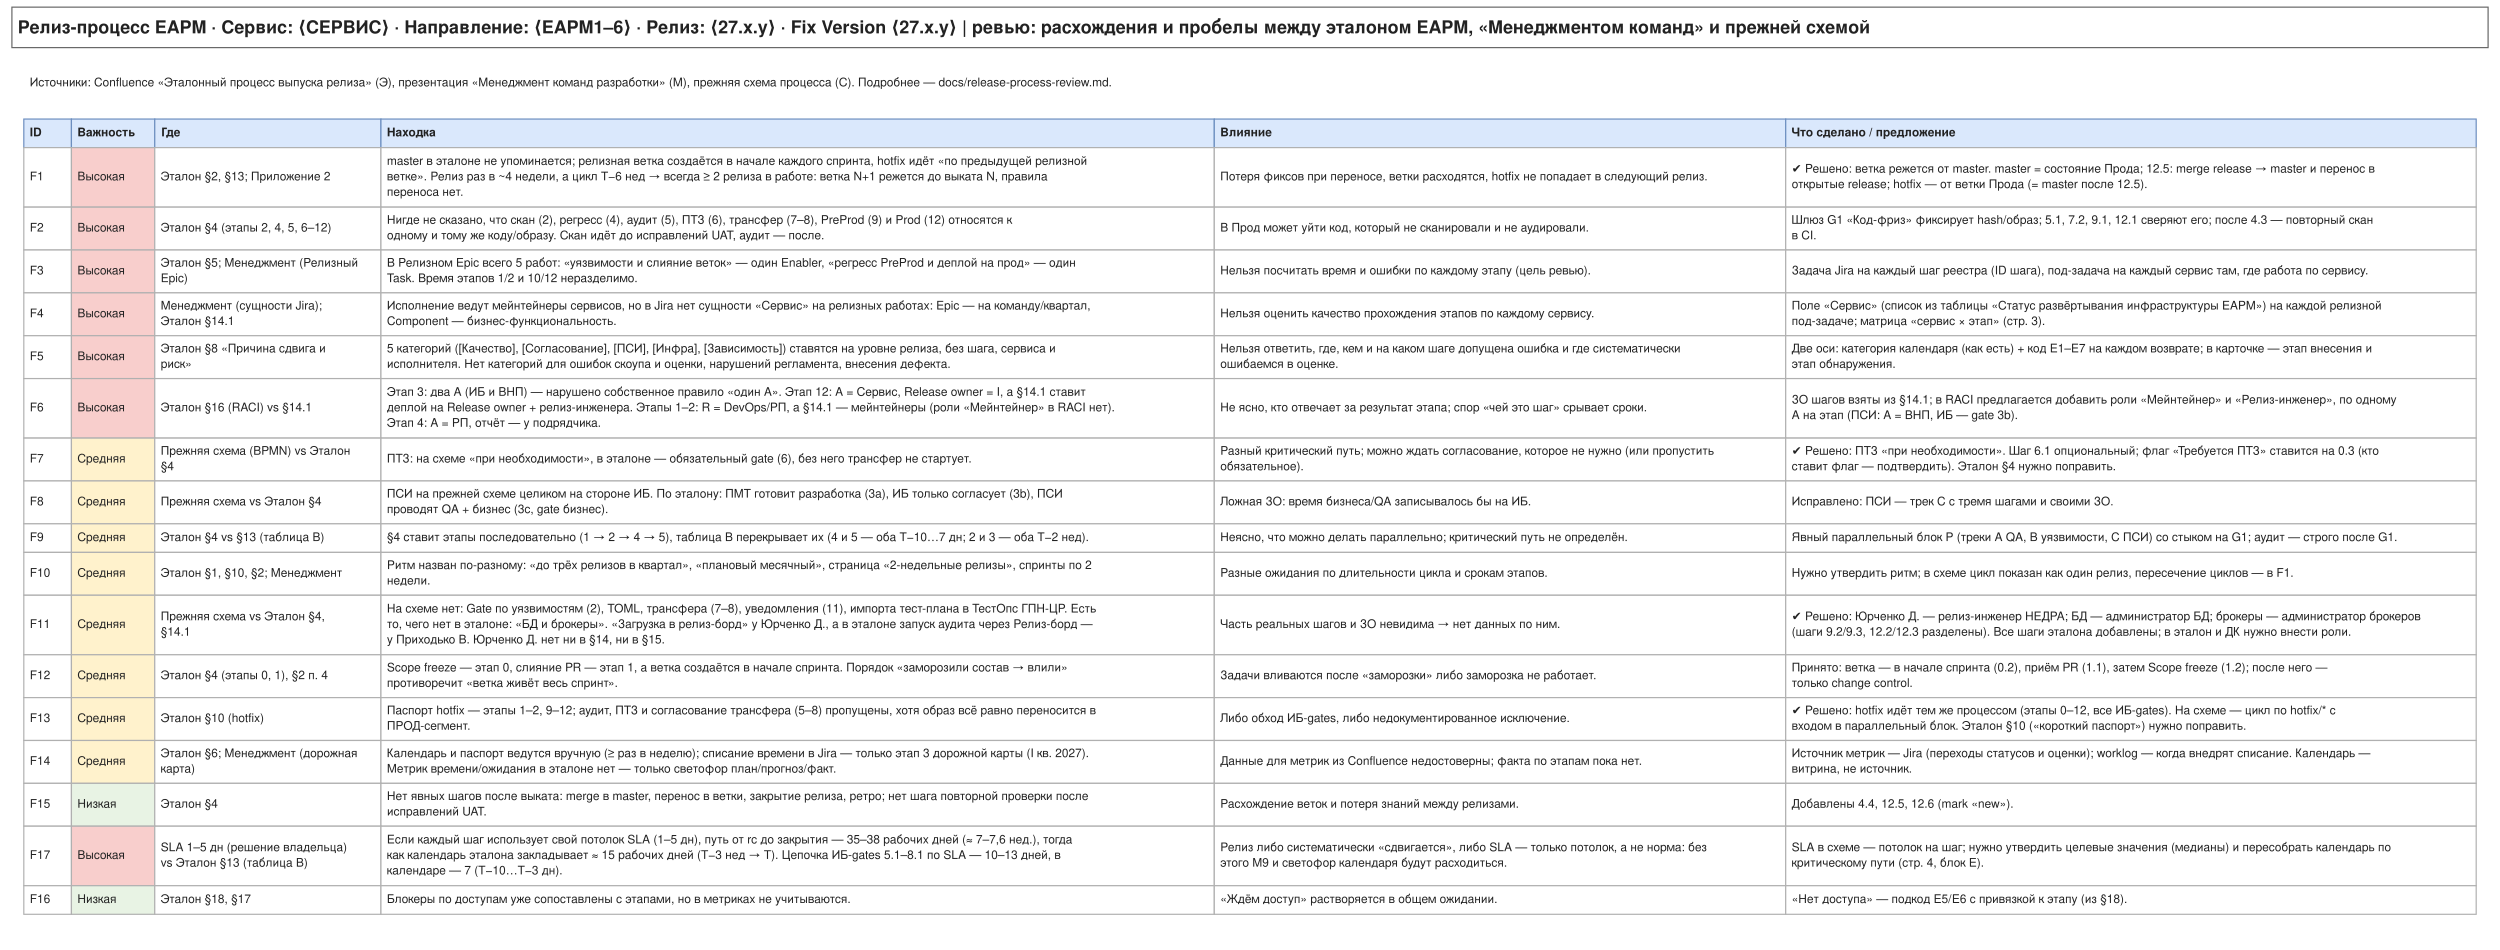
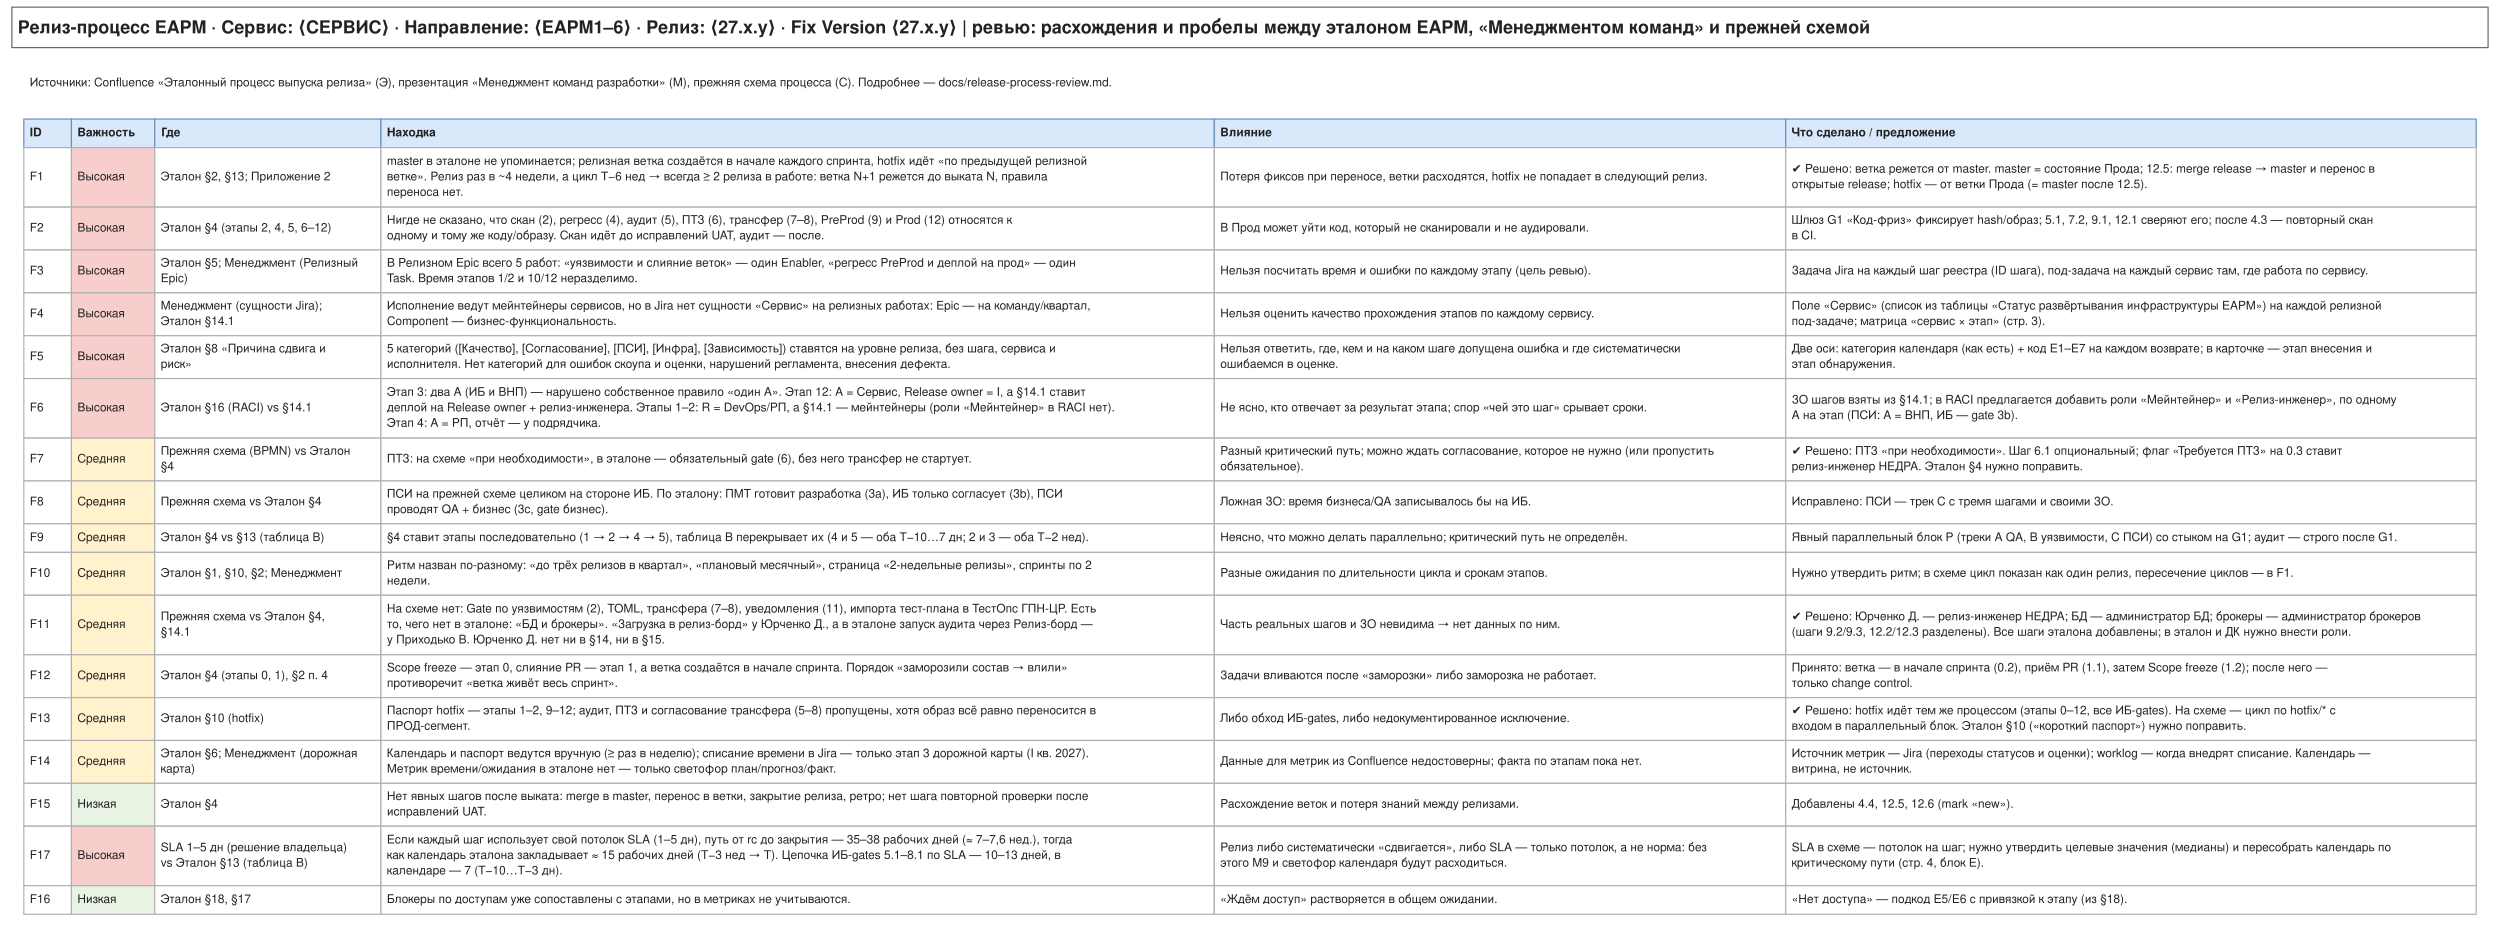
<svg xmlns="http://www.w3.org/2000/svg" width="2100" height="798" viewBox="0 0 2100 798" font-family="Helvetica, Arial, sans-serif">
  <rect width="2100" height="798" fill="#FFFFFF" />
  <defs>
</defs>
  <rect x="10" y="6" width="2080" height="34" fill="#FFFFFF" stroke="#666666" stroke-width="1" />
  <text x="15" y="28" font-size="15" fill="#222222" text-anchor="start" font-weight="bold">Релиз-процесс ЕАРМ · Сервис: ⟨СЕРВИС⟩ · Направление: ⟨ЕАРМ1–6⟩ · Релиз: ⟨27.x.y⟩ · Fix Version ⟨27.x.y⟩   |   ревью: расхождения и пробелы между эталоном ЕАРМ, «Менеджментом команд» и прежней схемой</text>
  <text x="25" y="72.5" font-size="10" fill="#222222" text-anchor="start">Источники: Confluence «Эталонный процесс выпуска релиза» (Э), презентация «Менеджмент команд разработки» (М), прежняя схема процесса (С). Подробнее — docs/release-process-review.md.</text>
  <rect x="20" y="100" width="40" height="24" fill="#DAE8FC" stroke="#6C8EBF" stroke-width="1" />
  <text x="25" y="114.5" font-size="10" fill="#222222" text-anchor="start" font-weight="bold">ID</text>
  <rect x="60" y="100" width="70" height="24" fill="#DAE8FC" stroke="#6C8EBF" stroke-width="1" />
  <text x="65" y="114.5" font-size="10" fill="#222222" text-anchor="start" font-weight="bold">Важность</text>
  <rect x="130" y="100" width="190" height="24" fill="#DAE8FC" stroke="#6C8EBF" stroke-width="1" />
  <text x="135" y="114.5" font-size="10" fill="#222222" text-anchor="start" font-weight="bold">Где</text>
  <rect x="320" y="100" width="700" height="24" fill="#DAE8FC" stroke="#6C8EBF" stroke-width="1" />
  <text x="325" y="114.5" font-size="10" fill="#222222" text-anchor="start" font-weight="bold">Находка</text>
  <rect x="1020" y="100" width="480" height="24" fill="#DAE8FC" stroke="#6C8EBF" stroke-width="1" />
  <text x="1025" y="114.5" font-size="10" fill="#222222" text-anchor="start" font-weight="bold">Влияние</text>
  <rect x="1500" y="100" width="580" height="24" fill="#DAE8FC" stroke="#6C8EBF" stroke-width="1" />
  <text x="1505" y="114.5" font-size="10" fill="#222222" text-anchor="start" font-weight="bold">Что сделано / предложение</text>
  <rect x="20" y="124" width="40" height="50" fill="#FFFFFF" stroke="#B0B0B0" stroke-width="1" />
  <text x="25" y="151.5" font-size="10" fill="#222222" text-anchor="start">F1</text>
  <rect x="60" y="124" width="70" height="50" fill="#F8CECC" stroke="#B0B0B0" stroke-width="1" />
  <text x="65" y="151.5" font-size="10" fill="#222222" text-anchor="start">Высокая</text>
  <rect x="130" y="124" width="190" height="50" fill="#FFFFFF" stroke="#B0B0B0" stroke-width="1" />
  <text x="135" y="151.5" font-size="10" fill="#222222" text-anchor="start">Эталон §2, §13; Приложение 2</text>
  <rect x="320" y="124" width="700" height="50" fill="#FFFFFF" stroke="#B0B0B0" stroke-width="1" />
  <text x="325" y="138.5" font-size="10" fill="#222222" text-anchor="start">master в эталоне не упоминается; релизная ветка создаётся в начале каждого спринта, hotfix идёт «по предыдущей релизной</text>
  <text x="325" y="151.5" font-size="10" fill="#222222" text-anchor="start">ветке». Релиз раз в ~4 недели, а цикл T−6 нед → всегда ≥ 2 релиза в работе: ветка N+1 режется до выката N, правила</text>
  <text x="325" y="164.5" font-size="10" fill="#222222" text-anchor="start">переноса нет.</text>
  <rect x="1020" y="124" width="480" height="50" fill="#FFFFFF" stroke="#B0B0B0" stroke-width="1" />
  <text x="1025" y="151.5" font-size="10" fill="#222222" text-anchor="start">Потеря фиксов при переносе, ветки расходятся, hotfix не попадает в следующий релиз.</text>
  <rect x="1500" y="124" width="580" height="50" fill="#FFFFFF" stroke="#B0B0B0" stroke-width="1" />
  <text x="1505" y="145" font-size="10" fill="#222222" text-anchor="start">✔ Решено: ветка режется от master. master = состояние Прода; 12.5: merge release → master и перенос в</text>
  <text x="1505" y="158" font-size="10" fill="#222222" text-anchor="start">открытые release; hotfix — от ветки Прода (= master после 12.5).</text>
  <rect x="20" y="174" width="40" height="36" fill="#FFFFFF" stroke="#B0B0B0" stroke-width="1" />
  <text x="25" y="194.5" font-size="10" fill="#222222" text-anchor="start">F2</text>
  <rect x="60" y="174" width="70" height="36" fill="#F8CECC" stroke="#B0B0B0" stroke-width="1" />
  <text x="65" y="194.5" font-size="10" fill="#222222" text-anchor="start">Высокая</text>
  <rect x="130" y="174" width="190" height="36" fill="#FFFFFF" stroke="#B0B0B0" stroke-width="1" />
  <text x="135" y="194.5" font-size="10" fill="#222222" text-anchor="start">Эталон §4 (этапы 2, 4, 5, 6–12)</text>
  <rect x="320" y="174" width="700" height="36" fill="#FFFFFF" stroke="#B0B0B0" stroke-width="1" />
  <text x="325" y="188" font-size="10" fill="#222222" text-anchor="start">Нигде не сказано, что скан (2), регресс (4), аудит (5), ПТЗ (6), трансфер (7–8), PreProd (9) и Prod (12) относятся к</text>
  <text x="325" y="201" font-size="10" fill="#222222" text-anchor="start">одному и тому же коду/образу. Скан идёт до исправлений UAT, аудит — после.</text>
  <rect x="1020" y="174" width="480" height="36" fill="#FFFFFF" stroke="#B0B0B0" stroke-width="1" />
  <text x="1025" y="194.5" font-size="10" fill="#222222" text-anchor="start">В Прод может уйти код, который не сканировали и не аудировали.</text>
  <rect x="1500" y="174" width="580" height="36" fill="#FFFFFF" stroke="#B0B0B0" stroke-width="1" />
  <text x="1505" y="188" font-size="10" fill="#222222" text-anchor="start">Шлюз G1 «Код-фриз» фиксирует hash/образ; 5.1, 7.2, 9.1, 12.1 сверяют его; после 4.3 — повторный скан</text>
  <text x="1505" y="201" font-size="10" fill="#222222" text-anchor="start">в CI.</text>
  <rect x="20" y="210" width="40" height="36" fill="#FFFFFF" stroke="#B0B0B0" stroke-width="1" />
  <text x="25" y="230.5" font-size="10" fill="#222222" text-anchor="start">F3</text>
  <rect x="60" y="210" width="70" height="36" fill="#F8CECC" stroke="#B0B0B0" stroke-width="1" />
  <text x="65" y="230.5" font-size="10" fill="#222222" text-anchor="start">Высокая</text>
  <rect x="130" y="210" width="190" height="36" fill="#FFFFFF" stroke="#B0B0B0" stroke-width="1" />
  <text x="135" y="224" font-size="10" fill="#222222" text-anchor="start">Эталон §5; Менеджмент (Релизный</text>
  <text x="135" y="237" font-size="10" fill="#222222" text-anchor="start">Epic)</text>
  <rect x="320" y="210" width="700" height="36" fill="#FFFFFF" stroke="#B0B0B0" stroke-width="1" />
  <text x="325" y="224" font-size="10" fill="#222222" text-anchor="start">В Релизном Epic всего 5 работ: «уязвимости и слияние веток» — один Enabler, «регресс PreProd и деплой на прод» — один</text>
  <text x="325" y="237" font-size="10" fill="#222222" text-anchor="start">Task. Время этапов 1/2 и 10/12 неразделимо.</text>
  <rect x="1020" y="210" width="480" height="36" fill="#FFFFFF" stroke="#B0B0B0" stroke-width="1" />
  <text x="1025" y="230.5" font-size="10" fill="#222222" text-anchor="start">Нельзя посчитать время и ошибки по каждому этапу (цель ревью).</text>
  <rect x="1500" y="210" width="580" height="36" fill="#FFFFFF" stroke="#B0B0B0" stroke-width="1" />
  <text x="1505" y="230.5" font-size="10" fill="#222222" text-anchor="start">Задача Jira на каждый шаг реестра (ID шага), под-задача на каждый сервис там, где работа по сервису.</text>
  <rect x="20" y="246" width="40" height="36" fill="#FFFFFF" stroke="#B0B0B0" stroke-width="1" />
  <text x="25" y="266.5" font-size="10" fill="#222222" text-anchor="start">F4</text>
  <rect x="60" y="246" width="70" height="36" fill="#F8CECC" stroke="#B0B0B0" stroke-width="1" />
  <text x="65" y="266.5" font-size="10" fill="#222222" text-anchor="start">Высокая</text>
  <rect x="130" y="246" width="190" height="36" fill="#FFFFFF" stroke="#B0B0B0" stroke-width="1" />
  <text x="135" y="260" font-size="10" fill="#222222" text-anchor="start">Менеджмент (сущности Jira);</text>
  <text x="135" y="273" font-size="10" fill="#222222" text-anchor="start">Эталон §14.1</text>
  <rect x="320" y="246" width="700" height="36" fill="#FFFFFF" stroke="#B0B0B0" stroke-width="1" />
  <text x="325" y="260" font-size="10" fill="#222222" text-anchor="start">Исполнение ведут мейнтейнеры сервисов, но в Jira нет сущности «Сервис» на релизных работах: Epic — на команду/квартал,</text>
  <text x="325" y="273" font-size="10" fill="#222222" text-anchor="start">Component — бизнес-функциональность.</text>
  <rect x="1020" y="246" width="480" height="36" fill="#FFFFFF" stroke="#B0B0B0" stroke-width="1" />
  <text x="1025" y="266.5" font-size="10" fill="#222222" text-anchor="start">Нельзя оценить качество прохождения этапов по каждому сервису.</text>
  <rect x="1500" y="246" width="580" height="36" fill="#FFFFFF" stroke="#B0B0B0" stroke-width="1" />
  <text x="1505" y="260" font-size="10" fill="#222222" text-anchor="start">Поле «Сервис» (список из таблицы «Статус развёртывания инфраструктуры ЕАРМ») на каждой релизной</text>
  <text x="1505" y="273" font-size="10" fill="#222222" text-anchor="start">под-задаче; матрица «сервис × этап» (стр. 3).</text>
  <rect x="20" y="282" width="40" height="36" fill="#FFFFFF" stroke="#B0B0B0" stroke-width="1" />
  <text x="25" y="302.5" font-size="10" fill="#222222" text-anchor="start">F5</text>
  <rect x="60" y="282" width="70" height="36" fill="#F8CECC" stroke="#B0B0B0" stroke-width="1" />
  <text x="65" y="302.5" font-size="10" fill="#222222" text-anchor="start">Высокая</text>
  <rect x="130" y="282" width="190" height="36" fill="#FFFFFF" stroke="#B0B0B0" stroke-width="1" />
  <text x="135" y="296" font-size="10" fill="#222222" text-anchor="start">Эталон §8 «Причина сдвига и</text>
  <text x="135" y="309" font-size="10" fill="#222222" text-anchor="start">риск»</text>
  <rect x="320" y="282" width="700" height="36" fill="#FFFFFF" stroke="#B0B0B0" stroke-width="1" />
  <text x="325" y="296" font-size="10" fill="#222222" text-anchor="start">5 категорий ([Качество], [Согласование], [ПСИ], [Инфра], [Зависимость]) ставятся на уровне релиза, без шага, сервиса и</text>
  <text x="325" y="309" font-size="10" fill="#222222" text-anchor="start">исполнителя. Нет категорий для ошибок скоупа и оценки, нарушений регламента, внесения дефекта.</text>
  <rect x="1020" y="282" width="480" height="36" fill="#FFFFFF" stroke="#B0B0B0" stroke-width="1" />
  <text x="1025" y="296" font-size="10" fill="#222222" text-anchor="start">Нельзя ответить, где, кем и на каком шаге допущена ошибка и где систематически</text>
  <text x="1025" y="309" font-size="10" fill="#222222" text-anchor="start">ошибаемся в оценке.</text>
  <rect x="1500" y="282" width="580" height="36" fill="#FFFFFF" stroke="#B0B0B0" stroke-width="1" />
  <text x="1505" y="296" font-size="10" fill="#222222" text-anchor="start">Две оси: категория календаря (как есть) + код E1–E7 на каждом возврате; в карточке — этап внесения и</text>
  <text x="1505" y="309" font-size="10" fill="#222222" text-anchor="start">этап обнаружения.</text>
  <rect x="20" y="318" width="40" height="50" fill="#FFFFFF" stroke="#B0B0B0" stroke-width="1" />
  <text x="25" y="345.5" font-size="10" fill="#222222" text-anchor="start">F6</text>
  <rect x="60" y="318" width="70" height="50" fill="#F8CECC" stroke="#B0B0B0" stroke-width="1" />
  <text x="65" y="345.5" font-size="10" fill="#222222" text-anchor="start">Высокая</text>
  <rect x="130" y="318" width="190" height="50" fill="#FFFFFF" stroke="#B0B0B0" stroke-width="1" />
  <text x="135" y="345.5" font-size="10" fill="#222222" text-anchor="start">Эталон §16 (RACI) vs §14.1</text>
  <rect x="320" y="318" width="700" height="50" fill="#FFFFFF" stroke="#B0B0B0" stroke-width="1" />
  <text x="325" y="332.5" font-size="10" fill="#222222" text-anchor="start">Этап 3: два A (ИБ и ВНП) — нарушено собственное правило «один A». Этап 12: A = Сервис, Release owner = I, а §14.1 ставит</text>
  <text x="325" y="345.5" font-size="10" fill="#222222" text-anchor="start">деплой на Release owner + релиз-инженера. Этапы 1–2: R = DevOps/РП, а §14.1 — мейнтейнеры (роли «Мейнтейнер» в RACI нет).</text>
  <text x="325" y="358.5" font-size="10" fill="#222222" text-anchor="start">Этап 4: A = РП, отчёт — у подрядчика.</text>
  <rect x="1020" y="318" width="480" height="50" fill="#FFFFFF" stroke="#B0B0B0" stroke-width="1" />
  <text x="1025" y="345.5" font-size="10" fill="#222222" text-anchor="start">Не ясно, кто отвечает за результат этапа; спор «чей это шаг» срывает сроки.</text>
  <rect x="1500" y="318" width="580" height="50" fill="#FFFFFF" stroke="#B0B0B0" stroke-width="1" />
  <text x="1505" y="339" font-size="10" fill="#222222" text-anchor="start">ЗО шагов взяты из §14.1; в RACI предлагается добавить роли «Мейнтейнер» и «Релиз-инженер», по одному</text>
  <text x="1505" y="352" font-size="10" fill="#222222" text-anchor="start">A на этап (ПСИ: A = ВНП, ИБ — gate 3b).</text>
  <rect x="20" y="368" width="40" height="36" fill="#FFFFFF" stroke="#B0B0B0" stroke-width="1" />
  <text x="25" y="388.5" font-size="10" fill="#222222" text-anchor="start">F7</text>
  <rect x="60" y="368" width="70" height="36" fill="#FFF2CC" stroke="#B0B0B0" stroke-width="1" />
  <text x="65" y="388.5" font-size="10" fill="#222222" text-anchor="start">Средняя</text>
  <rect x="130" y="368" width="190" height="36" fill="#FFFFFF" stroke="#B0B0B0" stroke-width="1" />
  <text x="135" y="382" font-size="10" fill="#222222" text-anchor="start">Прежняя схема (BPMN) vs Эталон</text>
  <text x="135" y="395" font-size="10" fill="#222222" text-anchor="start">§4</text>
  <rect x="320" y="368" width="700" height="36" fill="#FFFFFF" stroke="#B0B0B0" stroke-width="1" />
  <text x="325" y="388.5" font-size="10" fill="#222222" text-anchor="start">ПТЗ: на схеме «при необходимости», в эталоне — обязательный gate (6), без него трансфер не стартует.</text>
  <rect x="1020" y="368" width="480" height="36" fill="#FFFFFF" stroke="#B0B0B0" stroke-width="1" />
  <text x="1025" y="382" font-size="10" fill="#222222" text-anchor="start">Разный критический путь; можно ждать согласование, которое не нужно (или пропустить</text>
  <text x="1025" y="395" font-size="10" fill="#222222" text-anchor="start">обязательное).</text>
  <rect x="1500" y="368" width="580" height="36" fill="#FFFFFF" stroke="#B0B0B0" stroke-width="1" />
-   <text x="1505" y="382" font-size="10" fill="#222222" text-anchor="start">✔ Решено: ПТЗ «при необходимости». Шаг 6.1 опциональный; флаг «Требуется ПТЗ» ставится на 0.3 (кто</text>
-   <text x="1505" y="395" font-size="10" fill="#222222" text-anchor="start">ставит флаг — подтвердить). Эталон §4 нужно поправить.</text>
+   <text x="1505" y="382" font-size="10" fill="#222222" text-anchor="start">✔ Решено: ПТЗ «при необходимости». Шаг 6.1 опциональный; флаг «Требуется ПТЗ» на 0.3 ставит</text>
+   <text x="1505" y="395" font-size="10" fill="#222222" text-anchor="start">релиз-инженер НЕДРА. Эталон §4 нужно поправить.</text>
  <rect x="20" y="404" width="40" height="36" fill="#FFFFFF" stroke="#B0B0B0" stroke-width="1" />
  <text x="25" y="424.5" font-size="10" fill="#222222" text-anchor="start">F8</text>
  <rect x="60" y="404" width="70" height="36" fill="#FFF2CC" stroke="#B0B0B0" stroke-width="1" />
  <text x="65" y="424.5" font-size="10" fill="#222222" text-anchor="start">Средняя</text>
  <rect x="130" y="404" width="190" height="36" fill="#FFFFFF" stroke="#B0B0B0" stroke-width="1" />
  <text x="135" y="424.5" font-size="10" fill="#222222" text-anchor="start">Прежняя схема vs Эталон §4</text>
  <rect x="320" y="404" width="700" height="36" fill="#FFFFFF" stroke="#B0B0B0" stroke-width="1" />
  <text x="325" y="418" font-size="10" fill="#222222" text-anchor="start">ПСИ на прежней схеме целиком на стороне ИБ. По эталону: ПМТ готовит разработка (3a), ИБ только согласует (3b), ПСИ</text>
  <text x="325" y="431" font-size="10" fill="#222222" text-anchor="start">проводят QA + бизнес (3c, gate бизнес).</text>
  <rect x="1020" y="404" width="480" height="36" fill="#FFFFFF" stroke="#B0B0B0" stroke-width="1" />
  <text x="1025" y="424.5" font-size="10" fill="#222222" text-anchor="start">Ложная ЗО: время бизнеса/QA записывалось бы на ИБ.</text>
  <rect x="1500" y="404" width="580" height="36" fill="#FFFFFF" stroke="#B0B0B0" stroke-width="1" />
  <text x="1505" y="424.5" font-size="10" fill="#222222" text-anchor="start">Исправлено: ПСИ — трек C с тремя шагами и своими ЗО.</text>
  <rect x="20" y="440" width="40" height="24" fill="#FFFFFF" stroke="#B0B0B0" stroke-width="1" />
  <text x="25" y="454.5" font-size="10" fill="#222222" text-anchor="start">F9</text>
  <rect x="60" y="440" width="70" height="24" fill="#FFF2CC" stroke="#B0B0B0" stroke-width="1" />
  <text x="65" y="454.5" font-size="10" fill="#222222" text-anchor="start">Средняя</text>
  <rect x="130" y="440" width="190" height="24" fill="#FFFFFF" stroke="#B0B0B0" stroke-width="1" />
  <text x="135" y="454.5" font-size="10" fill="#222222" text-anchor="start">Эталон §4 vs §13 (таблица B)</text>
  <rect x="320" y="440" width="700" height="24" fill="#FFFFFF" stroke="#B0B0B0" stroke-width="1" />
  <text x="325" y="454.5" font-size="10" fill="#222222" text-anchor="start">§4 ставит этапы последовательно (1 → 2 → 4 → 5), таблица B перекрывает их (4 и 5 — оба T−10…7 дн; 2 и 3 — оба T−2 нед).</text>
  <rect x="1020" y="440" width="480" height="24" fill="#FFFFFF" stroke="#B0B0B0" stroke-width="1" />
  <text x="1025" y="454.5" font-size="10" fill="#222222" text-anchor="start">Неясно, что можно делать параллельно; критический путь не определён.</text>
  <rect x="1500" y="440" width="580" height="24" fill="#FFFFFF" stroke="#B0B0B0" stroke-width="1" />
  <text x="1505" y="454.5" font-size="10" fill="#222222" text-anchor="start">Явный параллельный блок P (треки A QA, B уязвимости, C ПСИ) со стыком на G1; аудит — строго после G1.</text>
  <rect x="20" y="464" width="40" height="36" fill="#FFFFFF" stroke="#B0B0B0" stroke-width="1" />
  <text x="25" y="484.5" font-size="10" fill="#222222" text-anchor="start">F10</text>
  <rect x="60" y="464" width="70" height="36" fill="#FFF2CC" stroke="#B0B0B0" stroke-width="1" />
  <text x="65" y="484.5" font-size="10" fill="#222222" text-anchor="start">Средняя</text>
  <rect x="130" y="464" width="190" height="36" fill="#FFFFFF" stroke="#B0B0B0" stroke-width="1" />
  <text x="135" y="484.5" font-size="10" fill="#222222" text-anchor="start">Эталон §1, §10, §2; Менеджмент</text>
  <rect x="320" y="464" width="700" height="36" fill="#FFFFFF" stroke="#B0B0B0" stroke-width="1" />
  <text x="325" y="478" font-size="10" fill="#222222" text-anchor="start">Ритм назван по-разному: «до трёх релизов в квартал», «плановый месячный», страница «2-недельные релизы», спринты по 2</text>
  <text x="325" y="491" font-size="10" fill="#222222" text-anchor="start">недели.</text>
  <rect x="1020" y="464" width="480" height="36" fill="#FFFFFF" stroke="#B0B0B0" stroke-width="1" />
  <text x="1025" y="484.5" font-size="10" fill="#222222" text-anchor="start">Разные ожидания по длительности цикла и срокам этапов.</text>
  <rect x="1500" y="464" width="580" height="36" fill="#FFFFFF" stroke="#B0B0B0" stroke-width="1" />
  <text x="1505" y="484.5" font-size="10" fill="#222222" text-anchor="start">Нужно утвердить ритм; в схеме цикл показан как один релиз, пересечение циклов — в F1.</text>
  <rect x="20" y="500" width="40" height="50" fill="#FFFFFF" stroke="#B0B0B0" stroke-width="1" />
  <text x="25" y="527.5" font-size="10" fill="#222222" text-anchor="start">F11</text>
  <rect x="60" y="500" width="70" height="50" fill="#FFF2CC" stroke="#B0B0B0" stroke-width="1" />
  <text x="65" y="527.5" font-size="10" fill="#222222" text-anchor="start">Средняя</text>
  <rect x="130" y="500" width="190" height="50" fill="#FFFFFF" stroke="#B0B0B0" stroke-width="1" />
  <text x="135" y="521" font-size="10" fill="#222222" text-anchor="start">Прежняя схема vs Эталон §4,</text>
  <text x="135" y="534" font-size="10" fill="#222222" text-anchor="start">§14.1</text>
  <rect x="320" y="500" width="700" height="50" fill="#FFFFFF" stroke="#B0B0B0" stroke-width="1" />
  <text x="325" y="514.5" font-size="10" fill="#222222" text-anchor="start">На схеме нет: Gate по уязвимостям (2), TOML, трансфера (7–8), уведомления (11), импорта тест-плана в ТестОпс ГПН-ЦР. Есть</text>
  <text x="325" y="527.5" font-size="10" fill="#222222" text-anchor="start">то, чего нет в эталоне: «БД и брокеры». «Загрузка в релиз-борд» у Юрченко Д., а в эталоне запуск аудита через Релиз-борд —</text>
  <text x="325" y="540.5" font-size="10" fill="#222222" text-anchor="start">у Приходько В. Юрченко Д. нет ни в §14, ни в §15.</text>
  <rect x="1020" y="500" width="480" height="50" fill="#FFFFFF" stroke="#B0B0B0" stroke-width="1" />
  <text x="1025" y="527.5" font-size="10" fill="#222222" text-anchor="start">Часть реальных шагов и ЗО невидима → нет данных по ним.</text>
  <rect x="1500" y="500" width="580" height="50" fill="#FFFFFF" stroke="#B0B0B0" stroke-width="1" />
  <text x="1505" y="521" font-size="10" fill="#222222" text-anchor="start">✔ Решено: Юрченко Д. — релиз-инженер НЕДРА; БД — администратор БД; брокеры — администратор брокеров</text>
  <text x="1505" y="534" font-size="10" fill="#222222" text-anchor="start">(шаги 9.2/9.3, 12.2/12.3 разделены). Все шаги эталона добавлены; в эталон и ДК нужно внести роли.</text>
  <rect x="20" y="550" width="40" height="36" fill="#FFFFFF" stroke="#B0B0B0" stroke-width="1" />
  <text x="25" y="570.5" font-size="10" fill="#222222" text-anchor="start">F12</text>
  <rect x="60" y="550" width="70" height="36" fill="#FFF2CC" stroke="#B0B0B0" stroke-width="1" />
  <text x="65" y="570.5" font-size="10" fill="#222222" text-anchor="start">Средняя</text>
  <rect x="130" y="550" width="190" height="36" fill="#FFFFFF" stroke="#B0B0B0" stroke-width="1" />
  <text x="135" y="570.5" font-size="10" fill="#222222" text-anchor="start">Эталон §4 (этапы 0, 1), §2 п. 4</text>
  <rect x="320" y="550" width="700" height="36" fill="#FFFFFF" stroke="#B0B0B0" stroke-width="1" />
  <text x="325" y="564" font-size="10" fill="#222222" text-anchor="start">Scope freeze — этап 0, слияние PR — этап 1, а ветка создаётся в начале спринта. Порядок «заморозили состав → влили»</text>
  <text x="325" y="577" font-size="10" fill="#222222" text-anchor="start">противоречит «ветка живёт весь спринт».</text>
  <rect x="1020" y="550" width="480" height="36" fill="#FFFFFF" stroke="#B0B0B0" stroke-width="1" />
  <text x="1025" y="570.5" font-size="10" fill="#222222" text-anchor="start">Задачи вливаются после «заморозки» либо заморозка не работает.</text>
  <rect x="1500" y="550" width="580" height="36" fill="#FFFFFF" stroke="#B0B0B0" stroke-width="1" />
  <text x="1505" y="564" font-size="10" fill="#222222" text-anchor="start">Принято: ветка — в начале спринта (0.2), приём PR (1.1), затем Scope freeze (1.2); после него —</text>
  <text x="1505" y="577" font-size="10" fill="#222222" text-anchor="start">только change control.</text>
  <rect x="20" y="586" width="40" height="36" fill="#FFFFFF" stroke="#B0B0B0" stroke-width="1" />
  <text x="25" y="606.5" font-size="10" fill="#222222" text-anchor="start">F13</text>
  <rect x="60" y="586" width="70" height="36" fill="#FFF2CC" stroke="#B0B0B0" stroke-width="1" />
  <text x="65" y="606.5" font-size="10" fill="#222222" text-anchor="start">Средняя</text>
  <rect x="130" y="586" width="190" height="36" fill="#FFFFFF" stroke="#B0B0B0" stroke-width="1" />
  <text x="135" y="606.5" font-size="10" fill="#222222" text-anchor="start">Эталон §10 (hotfix)</text>
  <rect x="320" y="586" width="700" height="36" fill="#FFFFFF" stroke="#B0B0B0" stroke-width="1" />
  <text x="325" y="600" font-size="10" fill="#222222" text-anchor="start">Паспорт hotfix — этапы 1–2, 9–12; аудит, ПТЗ и согласование трансфера (5–8) пропущены, хотя образ всё равно переносится в</text>
  <text x="325" y="613" font-size="10" fill="#222222" text-anchor="start">ПРОД-сегмент.</text>
  <rect x="1020" y="586" width="480" height="36" fill="#FFFFFF" stroke="#B0B0B0" stroke-width="1" />
  <text x="1025" y="606.5" font-size="10" fill="#222222" text-anchor="start">Либо обход ИБ-gates, либо недокументированное исключение.</text>
  <rect x="1500" y="586" width="580" height="36" fill="#FFFFFF" stroke="#B0B0B0" stroke-width="1" />
  <text x="1505" y="600" font-size="10" fill="#222222" text-anchor="start">✔ Решено: hotfix идёт тем же процессом (этапы 0–12, все ИБ-gates). На схеме — цикл по hotfix/* с</text>
  <text x="1505" y="613" font-size="10" fill="#222222" text-anchor="start">входом в параллельный блок. Эталон §10 («короткий паспорт») нужно поправить.</text>
  <rect x="20" y="622" width="40" height="36" fill="#FFFFFF" stroke="#B0B0B0" stroke-width="1" />
  <text x="25" y="642.5" font-size="10" fill="#222222" text-anchor="start">F14</text>
  <rect x="60" y="622" width="70" height="36" fill="#FFF2CC" stroke="#B0B0B0" stroke-width="1" />
  <text x="65" y="642.5" font-size="10" fill="#222222" text-anchor="start">Средняя</text>
  <rect x="130" y="622" width="190" height="36" fill="#FFFFFF" stroke="#B0B0B0" stroke-width="1" />
  <text x="135" y="636" font-size="10" fill="#222222" text-anchor="start">Эталон §6; Менеджмент (дорожная</text>
  <text x="135" y="649" font-size="10" fill="#222222" text-anchor="start">карта)</text>
  <rect x="320" y="622" width="700" height="36" fill="#FFFFFF" stroke="#B0B0B0" stroke-width="1" />
  <text x="325" y="636" font-size="10" fill="#222222" text-anchor="start">Календарь и паспорт ведутся вручную (≥ раз в неделю); списание времени в Jira — только этап 3 дорожной карты (I кв. 2027).</text>
  <text x="325" y="649" font-size="10" fill="#222222" text-anchor="start">Метрик времени/ожидания в эталоне нет — только светофор план/прогноз/факт.</text>
  <rect x="1020" y="622" width="480" height="36" fill="#FFFFFF" stroke="#B0B0B0" stroke-width="1" />
  <text x="1025" y="642.5" font-size="10" fill="#222222" text-anchor="start">Данные для метрик из Confluence недостоверны; факта по этапам пока нет.</text>
  <rect x="1500" y="622" width="580" height="36" fill="#FFFFFF" stroke="#B0B0B0" stroke-width="1" />
  <text x="1505" y="636" font-size="10" fill="#222222" text-anchor="start">Источник метрик — Jira (переходы статусов и оценки); worklog — когда внедрят списание. Календарь —</text>
  <text x="1505" y="649" font-size="10" fill="#222222" text-anchor="start">витрина, не источник.</text>
  <rect x="20" y="658" width="40" height="36" fill="#FFFFFF" stroke="#B0B0B0" stroke-width="1" />
  <text x="25" y="678.5" font-size="10" fill="#222222" text-anchor="start">F15</text>
  <rect x="60" y="658" width="70" height="36" fill="#E8F3E4" stroke="#B0B0B0" stroke-width="1" />
  <text x="65" y="678.5" font-size="10" fill="#222222" text-anchor="start">Низкая</text>
  <rect x="130" y="658" width="190" height="36" fill="#FFFFFF" stroke="#B0B0B0" stroke-width="1" />
  <text x="135" y="678.5" font-size="10" fill="#222222" text-anchor="start">Эталон §4</text>
  <rect x="320" y="658" width="700" height="36" fill="#FFFFFF" stroke="#B0B0B0" stroke-width="1" />
  <text x="325" y="672" font-size="10" fill="#222222" text-anchor="start">Нет явных шагов после выката: merge в master, перенос в ветки, закрытие релиза, ретро; нет шага повторной проверки после</text>
  <text x="325" y="685" font-size="10" fill="#222222" text-anchor="start">исправлений UAT.</text>
  <rect x="1020" y="658" width="480" height="36" fill="#FFFFFF" stroke="#B0B0B0" stroke-width="1" />
  <text x="1025" y="678.5" font-size="10" fill="#222222" text-anchor="start">Расхождение веток и потеря знаний между релизами.</text>
  <rect x="1500" y="658" width="580" height="36" fill="#FFFFFF" stroke="#B0B0B0" stroke-width="1" />
  <text x="1505" y="678.5" font-size="10" fill="#222222" text-anchor="start">Добавлены 4.4, 12.5, 12.6 (mark «new»).</text>
  <rect x="20" y="694" width="40" height="50" fill="#FFFFFF" stroke="#B0B0B0" stroke-width="1" />
  <text x="25" y="721.5" font-size="10" fill="#222222" text-anchor="start">F17</text>
  <rect x="60" y="694" width="70" height="50" fill="#F8CECC" stroke="#B0B0B0" stroke-width="1" />
  <text x="65" y="721.5" font-size="10" fill="#222222" text-anchor="start">Высокая</text>
  <rect x="130" y="694" width="190" height="50" fill="#FFFFFF" stroke="#B0B0B0" stroke-width="1" />
  <text x="135" y="715" font-size="10" fill="#222222" text-anchor="start">SLA 1–5 дн (решение владельца)</text>
  <text x="135" y="728" font-size="10" fill="#222222" text-anchor="start">vs Эталон §13 (таблица B)</text>
  <rect x="320" y="694" width="700" height="50" fill="#FFFFFF" stroke="#B0B0B0" stroke-width="1" />
  <text x="325" y="708.5" font-size="10" fill="#222222" text-anchor="start">Если каждый шаг использует свой потолок SLA (1–5 дн), путь от rc до закрытия — 35–38 рабочих дней (≈ 7–7,6 нед.), тогда</text>
  <text x="325" y="721.5" font-size="10" fill="#222222" text-anchor="start">как календарь эталона закладывает ≈ 15 рабочих дней (T−3 нед → T). Цепочка ИБ-gates 5.1–8.1 по SLA — 10–13 дней, в</text>
  <text x="325" y="734.5" font-size="10" fill="#222222" text-anchor="start">календаре — 7 (T−10…T−3 дн).</text>
  <rect x="1020" y="694" width="480" height="50" fill="#FFFFFF" stroke="#B0B0B0" stroke-width="1" />
  <text x="1025" y="715" font-size="10" fill="#222222" text-anchor="start">Релиз либо систематически «сдвигается», либо SLA — только потолок, а не норма: без</text>
  <text x="1025" y="728" font-size="10" fill="#222222" text-anchor="start">этого M9 и светофор календаря будут расходиться.</text>
  <rect x="1500" y="694" width="580" height="50" fill="#FFFFFF" stroke="#B0B0B0" stroke-width="1" />
  <text x="1505" y="715" font-size="10" fill="#222222" text-anchor="start">SLA в схеме — потолок на шаг; нужно утвердить целевые значения (медианы) и пересобрать календарь по</text>
  <text x="1505" y="728" font-size="10" fill="#222222" text-anchor="start">критическому пути (стр. 4, блок E).</text>
  <rect x="20" y="744" width="40" height="24" fill="#FFFFFF" stroke="#B0B0B0" stroke-width="1" />
  <text x="25" y="758.5" font-size="10" fill="#222222" text-anchor="start">F16</text>
  <rect x="60" y="744" width="70" height="24" fill="#E8F3E4" stroke="#B0B0B0" stroke-width="1" />
  <text x="65" y="758.5" font-size="10" fill="#222222" text-anchor="start">Низкая</text>
  <rect x="130" y="744" width="190" height="24" fill="#FFFFFF" stroke="#B0B0B0" stroke-width="1" />
  <text x="135" y="758.5" font-size="10" fill="#222222" text-anchor="start">Эталон §18, §17</text>
  <rect x="320" y="744" width="700" height="24" fill="#FFFFFF" stroke="#B0B0B0" stroke-width="1" />
  <text x="325" y="758.5" font-size="10" fill="#222222" text-anchor="start">Блокеры по доступам уже сопоставлены с этапами, но в метриках не учитываются.</text>
  <rect x="1020" y="744" width="480" height="24" fill="#FFFFFF" stroke="#B0B0B0" stroke-width="1" />
  <text x="1025" y="758.5" font-size="10" fill="#222222" text-anchor="start">«Ждём доступ» растворяется в общем ожидании.</text>
  <rect x="1500" y="744" width="580" height="24" fill="#FFFFFF" stroke="#B0B0B0" stroke-width="1" />
  <text x="1505" y="758.5" font-size="10" fill="#222222" text-anchor="start">«Нет доступа» — подкод E5/E6 с привязкой к этапу (из §18).</text>
</svg>
